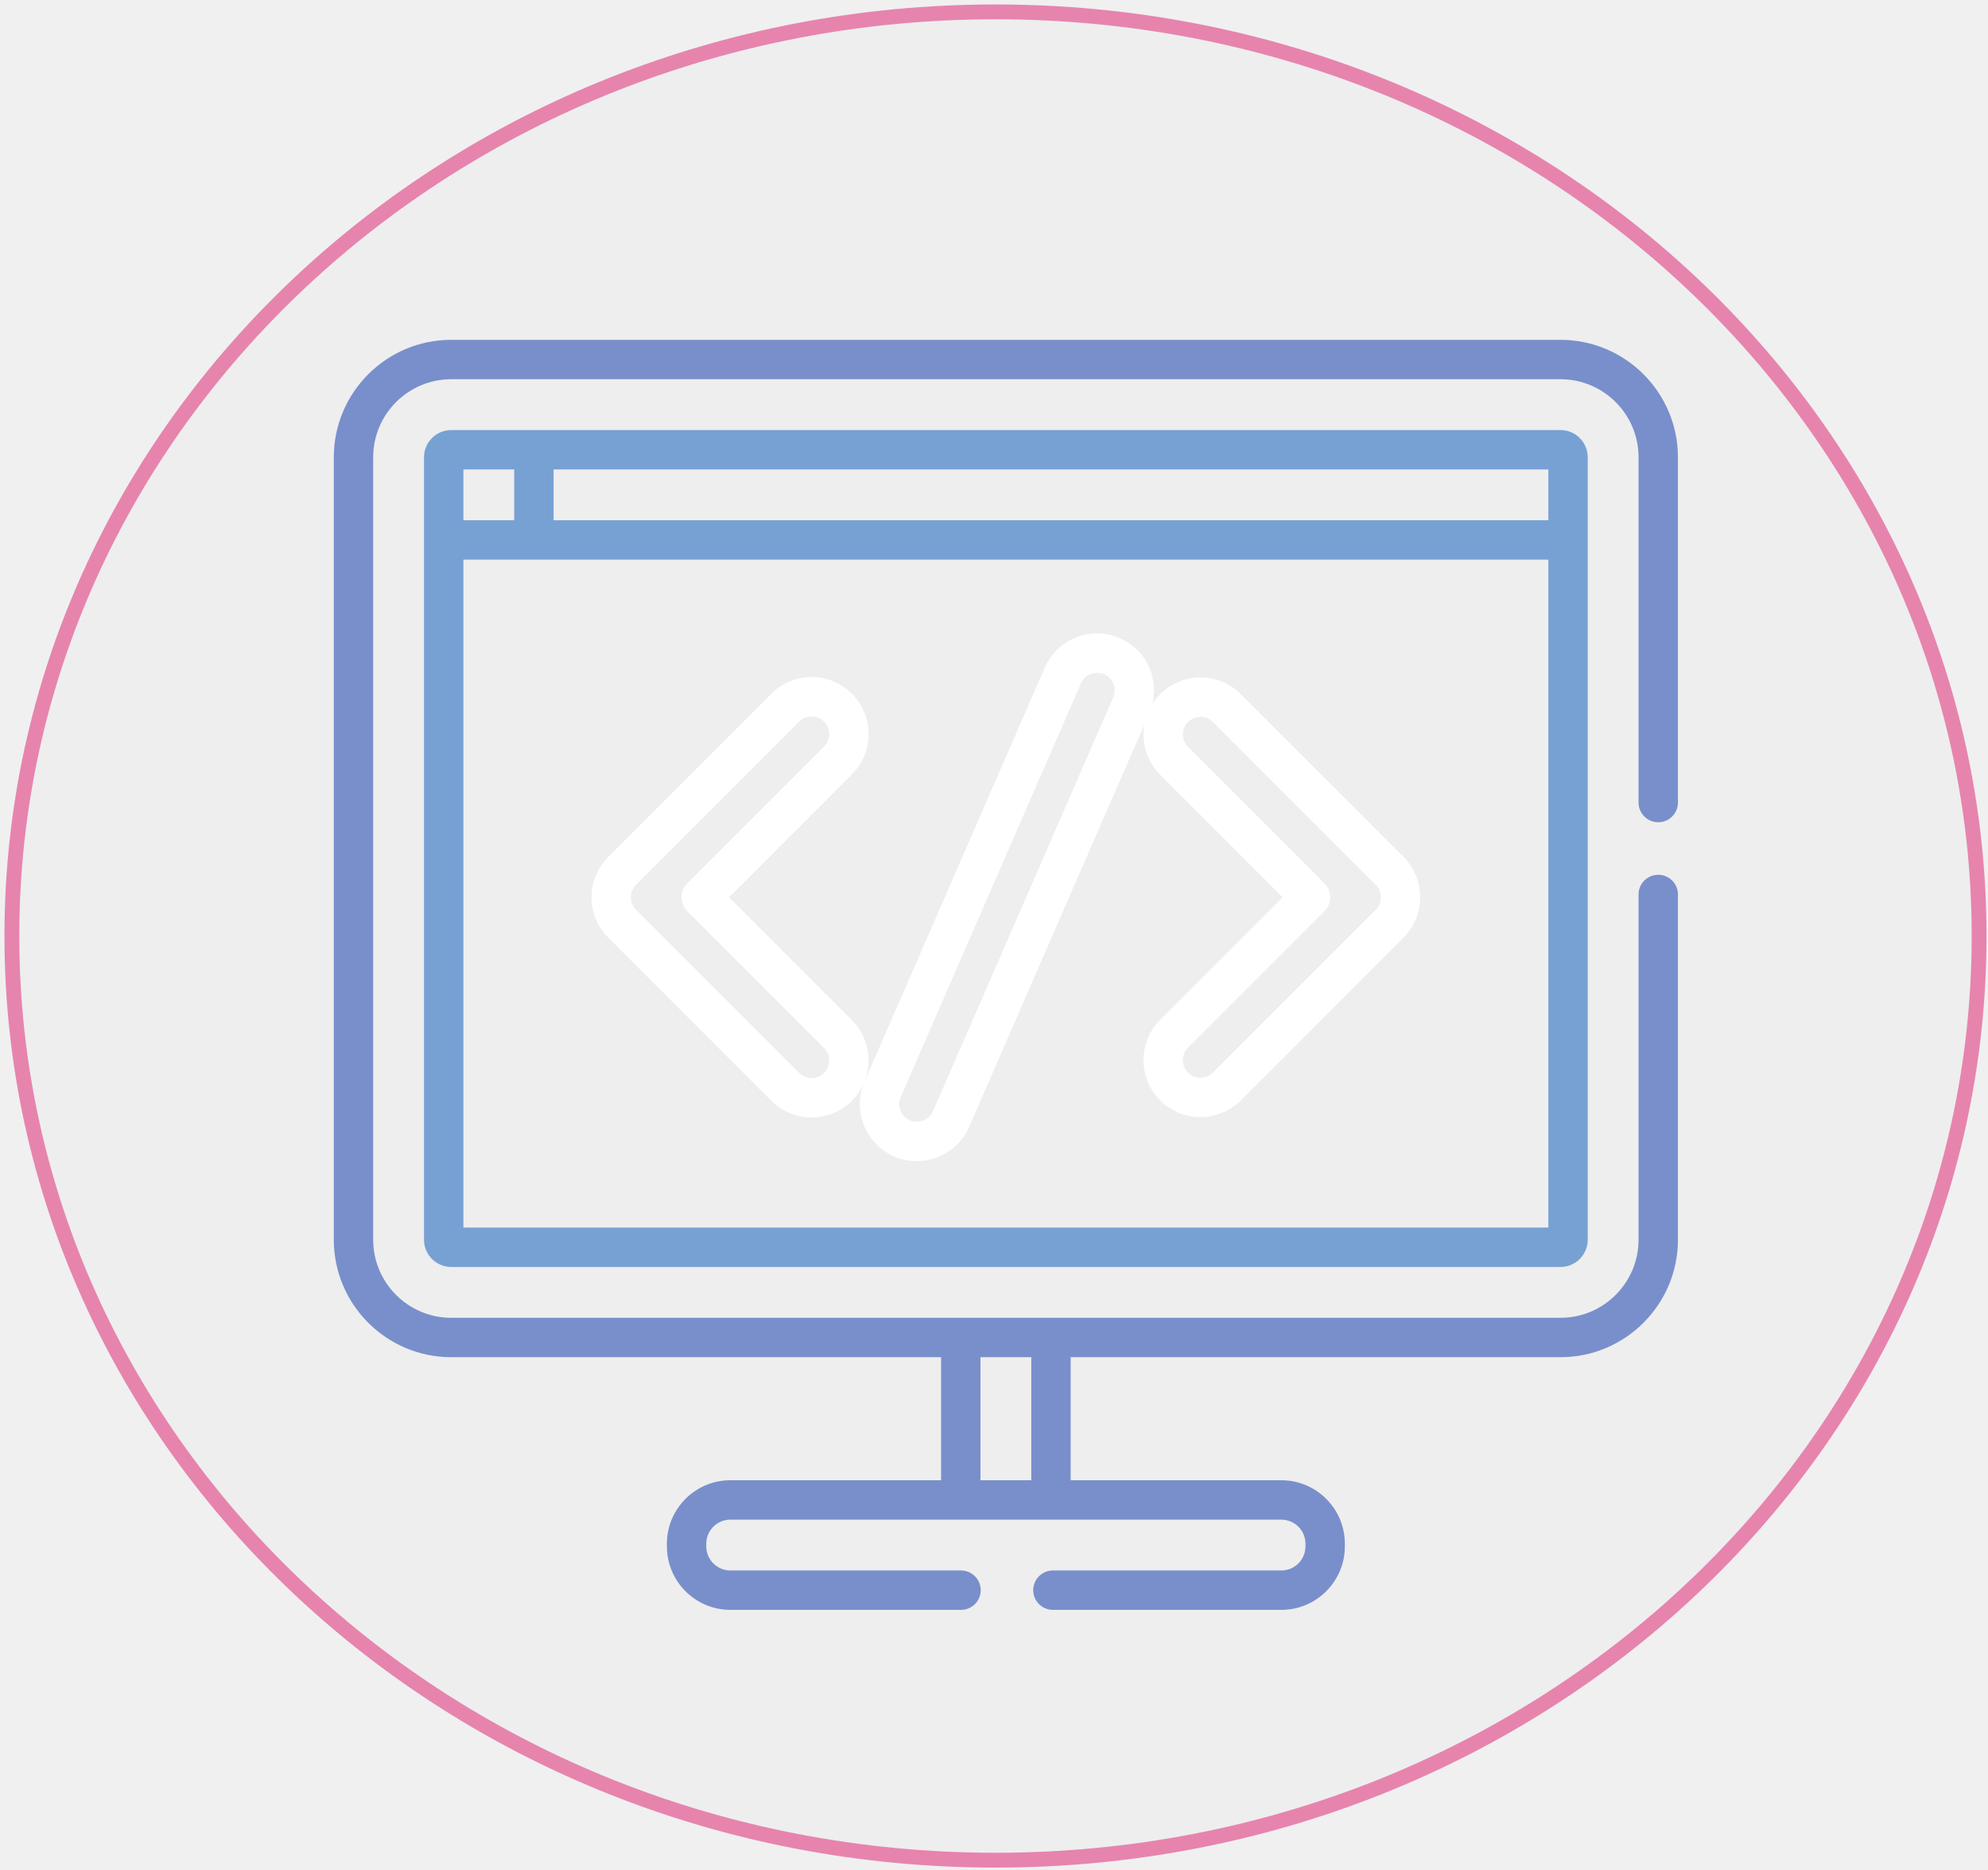
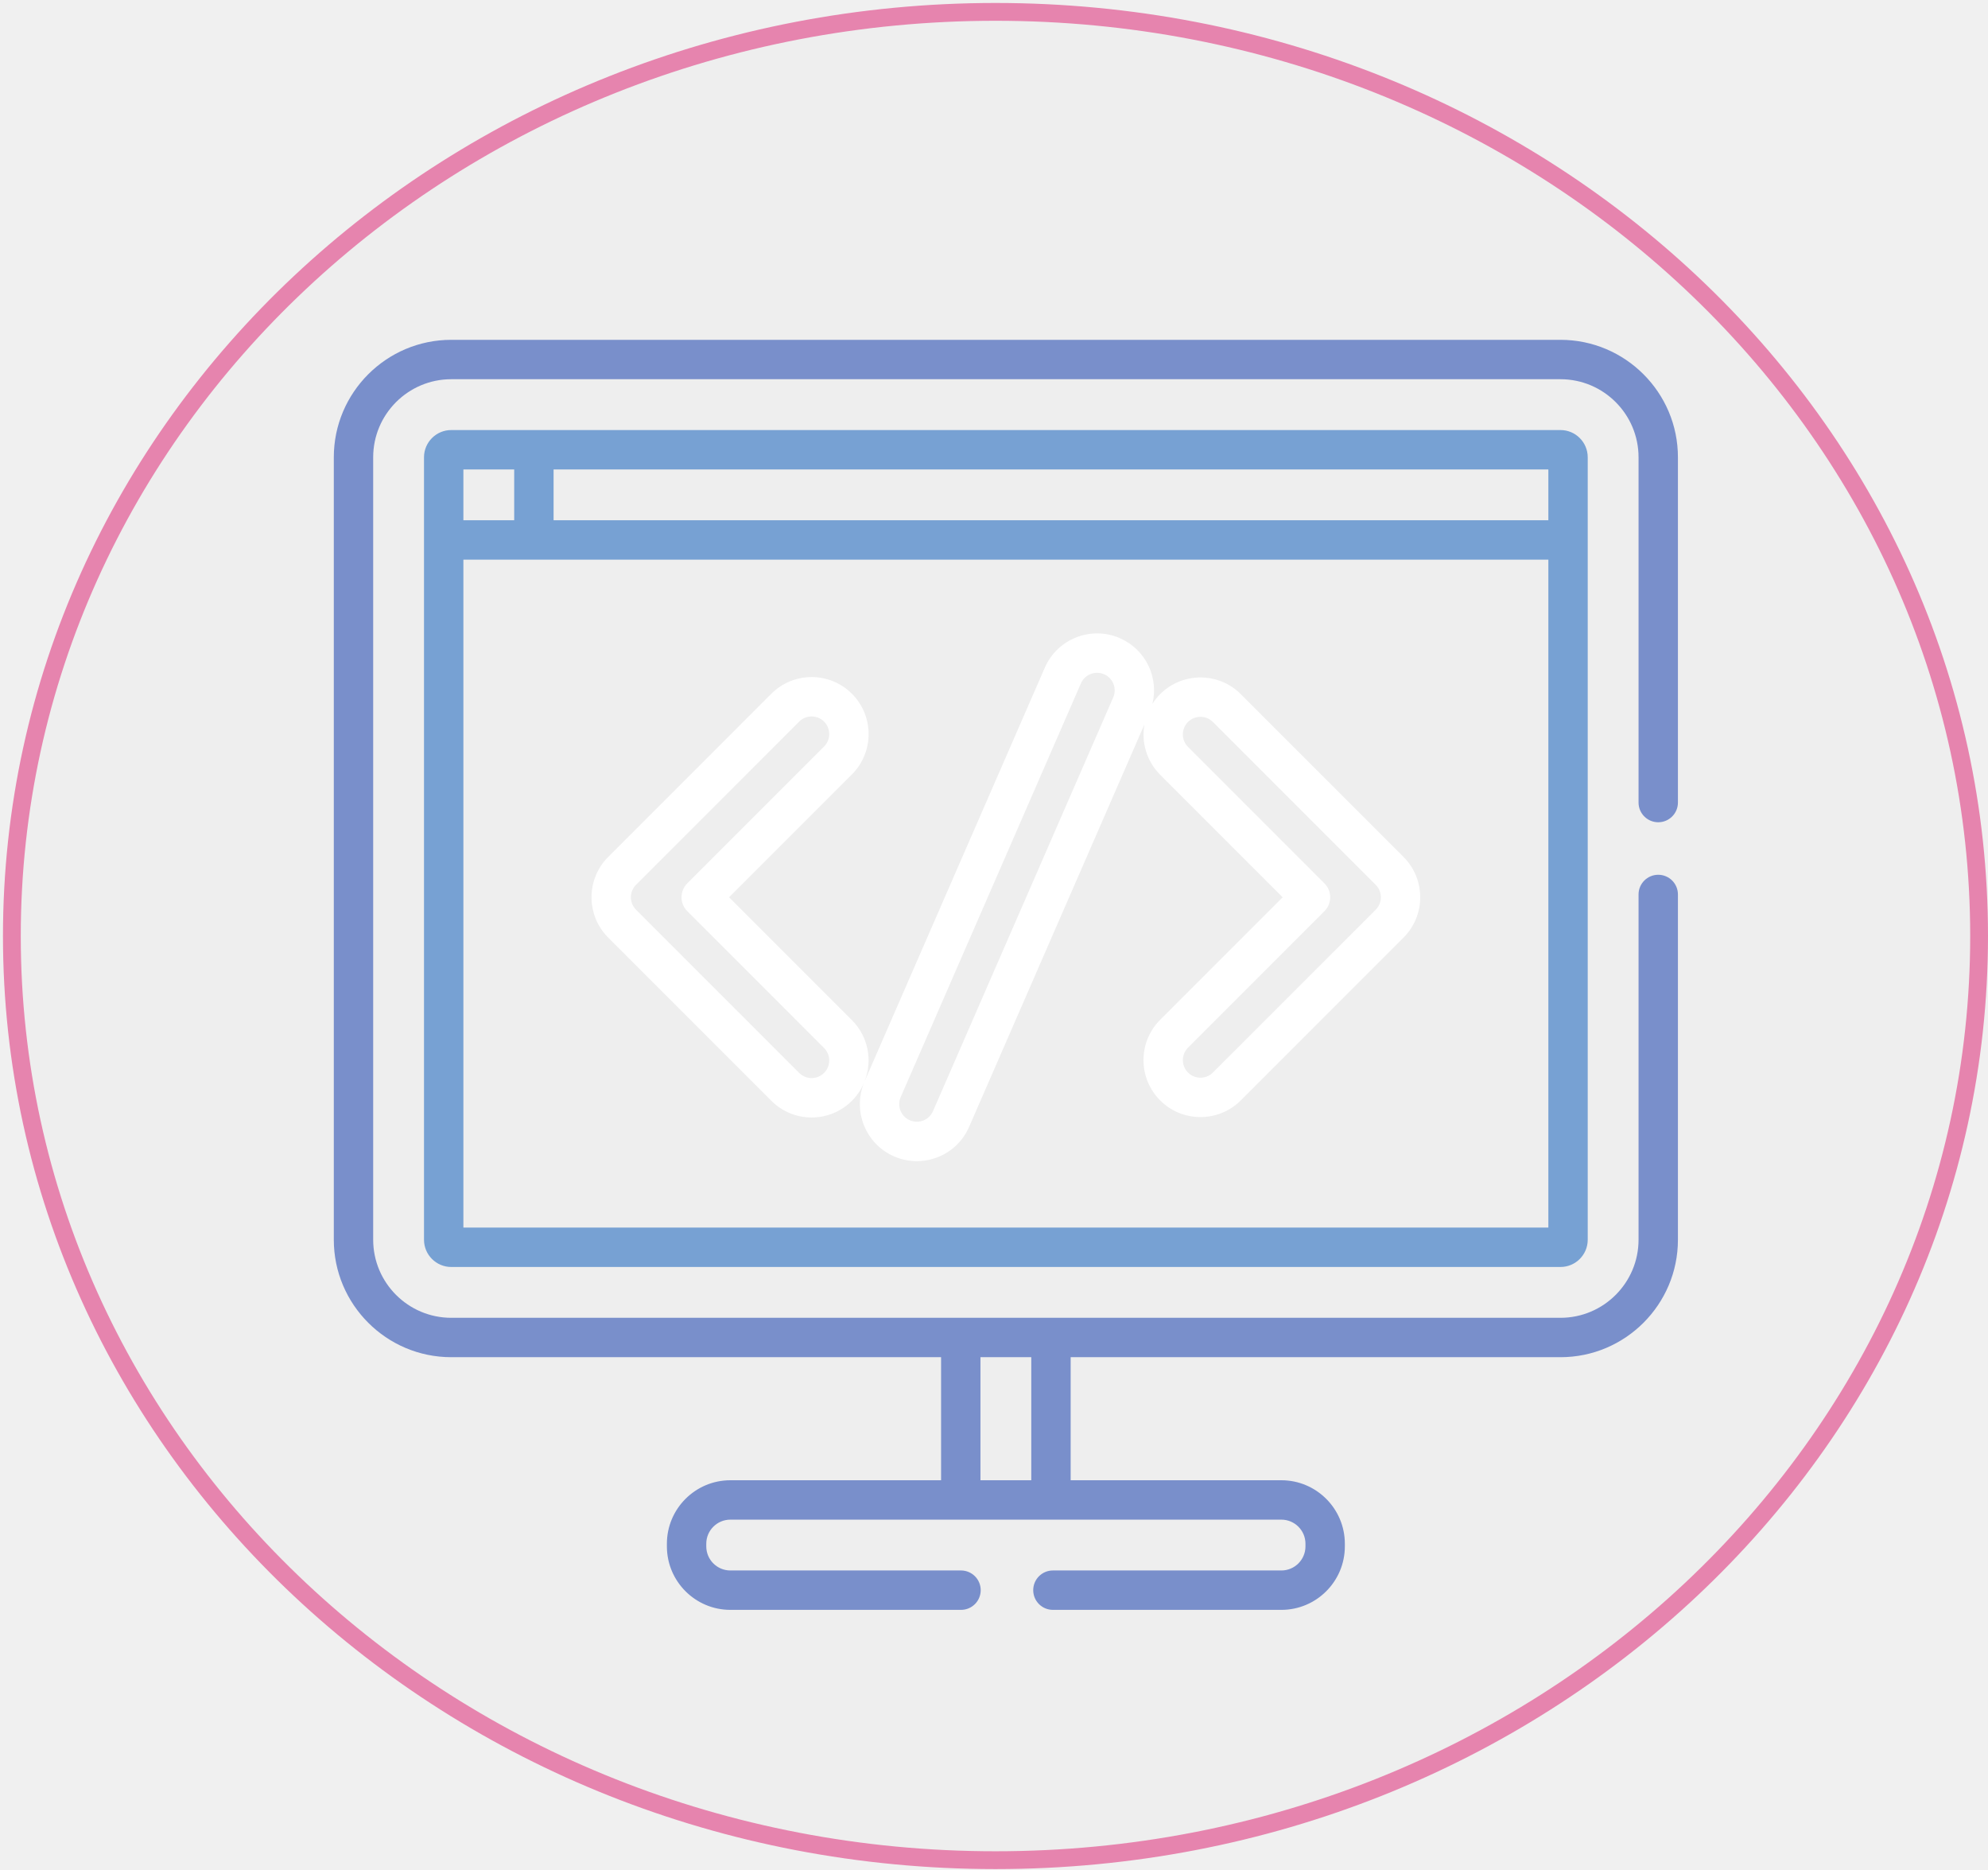
<svg xmlns="http://www.w3.org/2000/svg" width="670" height="630">
  <g class="layer">
-     <ellipse cx="335.5" cy="315.38" fill="#000000" fill-opacity="0.01" id="svg_5" rx="331.5" ry="311.38" stroke="#e684ae" stroke-dasharray="null" stroke-linecap="null" stroke-linejoin="null" stroke-width="5" />
+     <ellipse cx="335.5" cy="315.38" fill="#000000" fill-opacity="0.01" id="svg_5" rx="331.5" ry="311.38" stroke="#e684ae" stroke-dasharray="null" stroke-linecap="null" stroke-linejoin="null" stroke-width="6" />
    <g id="svg_4">
      <path d="m418.162,233.874c-7.486,-7.489 -19.672,-7.486 -27.162,0c-1.009,1.009 -1.87,2.108 -2.609,3.266c2.184,-8.92 -2.278,-18.335 -10.98,-22.126c-9.708,-4.234 -21.051,0.225 -25.281,9.936l-60.686,139.264c2.64,-6.871 1.206,-14.958 -4.324,-20.488l-41.404,-41.404l41.404,-41.404c7.489,-7.489 7.489,-19.676 0,-27.165c-7.507,-7.507 -19.655,-7.507 -27.165,0l-54.983,54.987c-7.489,7.489 -7.489,19.672 0,27.162l54.983,54.987c7.51,7.507 19.658,7.507 27.165,0c1.766,-1.766 3.1,-3.798 4.033,-5.962c-3.812,9.577 0.653,20.554 10.168,24.701c9.732,4.241 21.041,-0.2 25.281,-9.933l59.089,-135.604c-1.058,5.969 0.705,12.345 5.309,16.949l41.283,41.283l-41.283,41.283c-7.489,7.489 -7.489,19.672 0,27.162c7.486,7.489 19.672,7.489 27.162,0l54.866,-54.862c7.486,-7.489 7.486,-19.676 0,-27.165l-54.866,-54.866zm-140.429,127.627c-2.319,2.319 -6.072,2.319 -8.391,0l-54.987,-54.983c-2.312,-2.316 -2.312,-6.083 0,-8.395l54.987,-54.987c2.319,-2.319 6.072,-2.319 8.391,0c2.316,2.316 2.316,6.079 0,8.391l-46.098,46.098c-2.589,2.592 -2.589,6.795 0,9.387l46.098,46.098c2.316,2.312 2.316,6.079 0,8.391zm97.445,-126.511l-60.741,139.399c-1.313,3.01 -4.811,4.379 -7.811,3.069c-3,-1.306 -4.379,-4.811 -3.072,-7.811l60.741,-139.396c1.313,-3.007 4.821,-4.375 7.814,-3.072c3.003,1.31 4.382,4.797 3.069,7.811zm88.466,71.528l-54.866,54.862c-2.312,2.316 -6.079,2.316 -8.395,0l0.003,0c-2.316,-2.312 -2.316,-6.079 0,-8.391l45.977,-45.977c2.589,-2.589 2.589,-6.791 0,-9.383l-45.977,-45.977c-2.316,-2.312 -2.316,-6.079 -0.003,-8.391c2.316,-2.312 6.083,-2.316 8.395,0l54.866,54.866c2.312,2.309 2.312,6.076 0,8.391zm0,0" fill="white" id="svg_1" />
      <path d="m152.076,144.9c-5.06,0 -9.176,4.116 -9.176,9.176l0,263.636c0,5.06 4.116,9.176 9.176,9.176l373.851,0c5.06,0 9.173,-4.116 9.173,-9.176c0,-11.167 0,-252.445 0,-263.636c0,-5.06 -4.113,-9.176 -9.173,-9.176c-3.439,0 -370.544,0 -373.851,0zm369.753,30.397l-335.257,0l0,-17.125l335.257,0l0,17.125zm-365.657,-17.125l17.125,0l0,17.125l-17.125,0l0,-17.125zm0,255.442l0,-225.042l365.657,0l0,225.042l-365.657,0zm0,0" fill="#77a1d3" id="svg_2" />
      <path d="m525.924,114.5l-373.848,0c-21.825,0 -39.576,17.754 -39.576,39.573l0,263.639c0,21.822 17.751,39.573 39.576,39.573l165.088,0l0,41.463l-71.016,0c-11.796,0 -21.39,9.594 -21.39,21.39l0,0.895c0,11.792 9.594,21.386 21.39,21.386l77.735,0c3.667,0 6.636,-2.969 6.636,-6.636c0,-3.663 -2.969,-6.636 -6.636,-6.636l-77.735,0c-4.476,0 -8.118,-3.639 -8.118,-8.115l0,-0.895c0,-4.476 3.643,-8.115 8.118,-8.115l185.704,0c4.476,0 8.118,3.639 8.118,8.115l0,0.895c0,4.476 -3.643,8.115 -8.118,8.115l-76.999,0c-3.667,0 -6.636,2.972 -6.636,6.636c0,3.667 2.969,6.636 6.636,6.636l76.999,0c11.796,0 21.39,-9.594 21.39,-21.386l0,-0.895c0,-11.796 -9.594,-21.39 -21.39,-21.39l-71.016,0l0,-41.463l165.088,0c21.822,0 39.576,-17.751 39.576,-39.573l0,-116.336c0,-3.663 -2.969,-6.636 -6.636,-6.636s-6.636,2.972 -6.636,6.636l0,116.336c0,14.502 -11.799,26.301 -26.305,26.301c-2.71,0 -366.846,0 -373.851,0c-14.502,0 -26.301,-11.799 -26.301,-26.301l0,-263.639c0,-14.502 11.799,-26.301 26.305,-26.301l373.851,0c14.502,0 26.301,11.799 26.301,26.301l0,116.336c0,3.663 2.969,6.636 6.636,6.636s6.636,-2.972 6.636,-6.636l0,-116.336c0,-21.818 -17.754,-39.573 -39.576,-39.573zm-178.36,342.784l0,41.463l-17.129,0l0,-41.463l17.129,0zm0,0" fill="#798fcb" id="svg_3" />
    </g>
  </g>
</svg>
